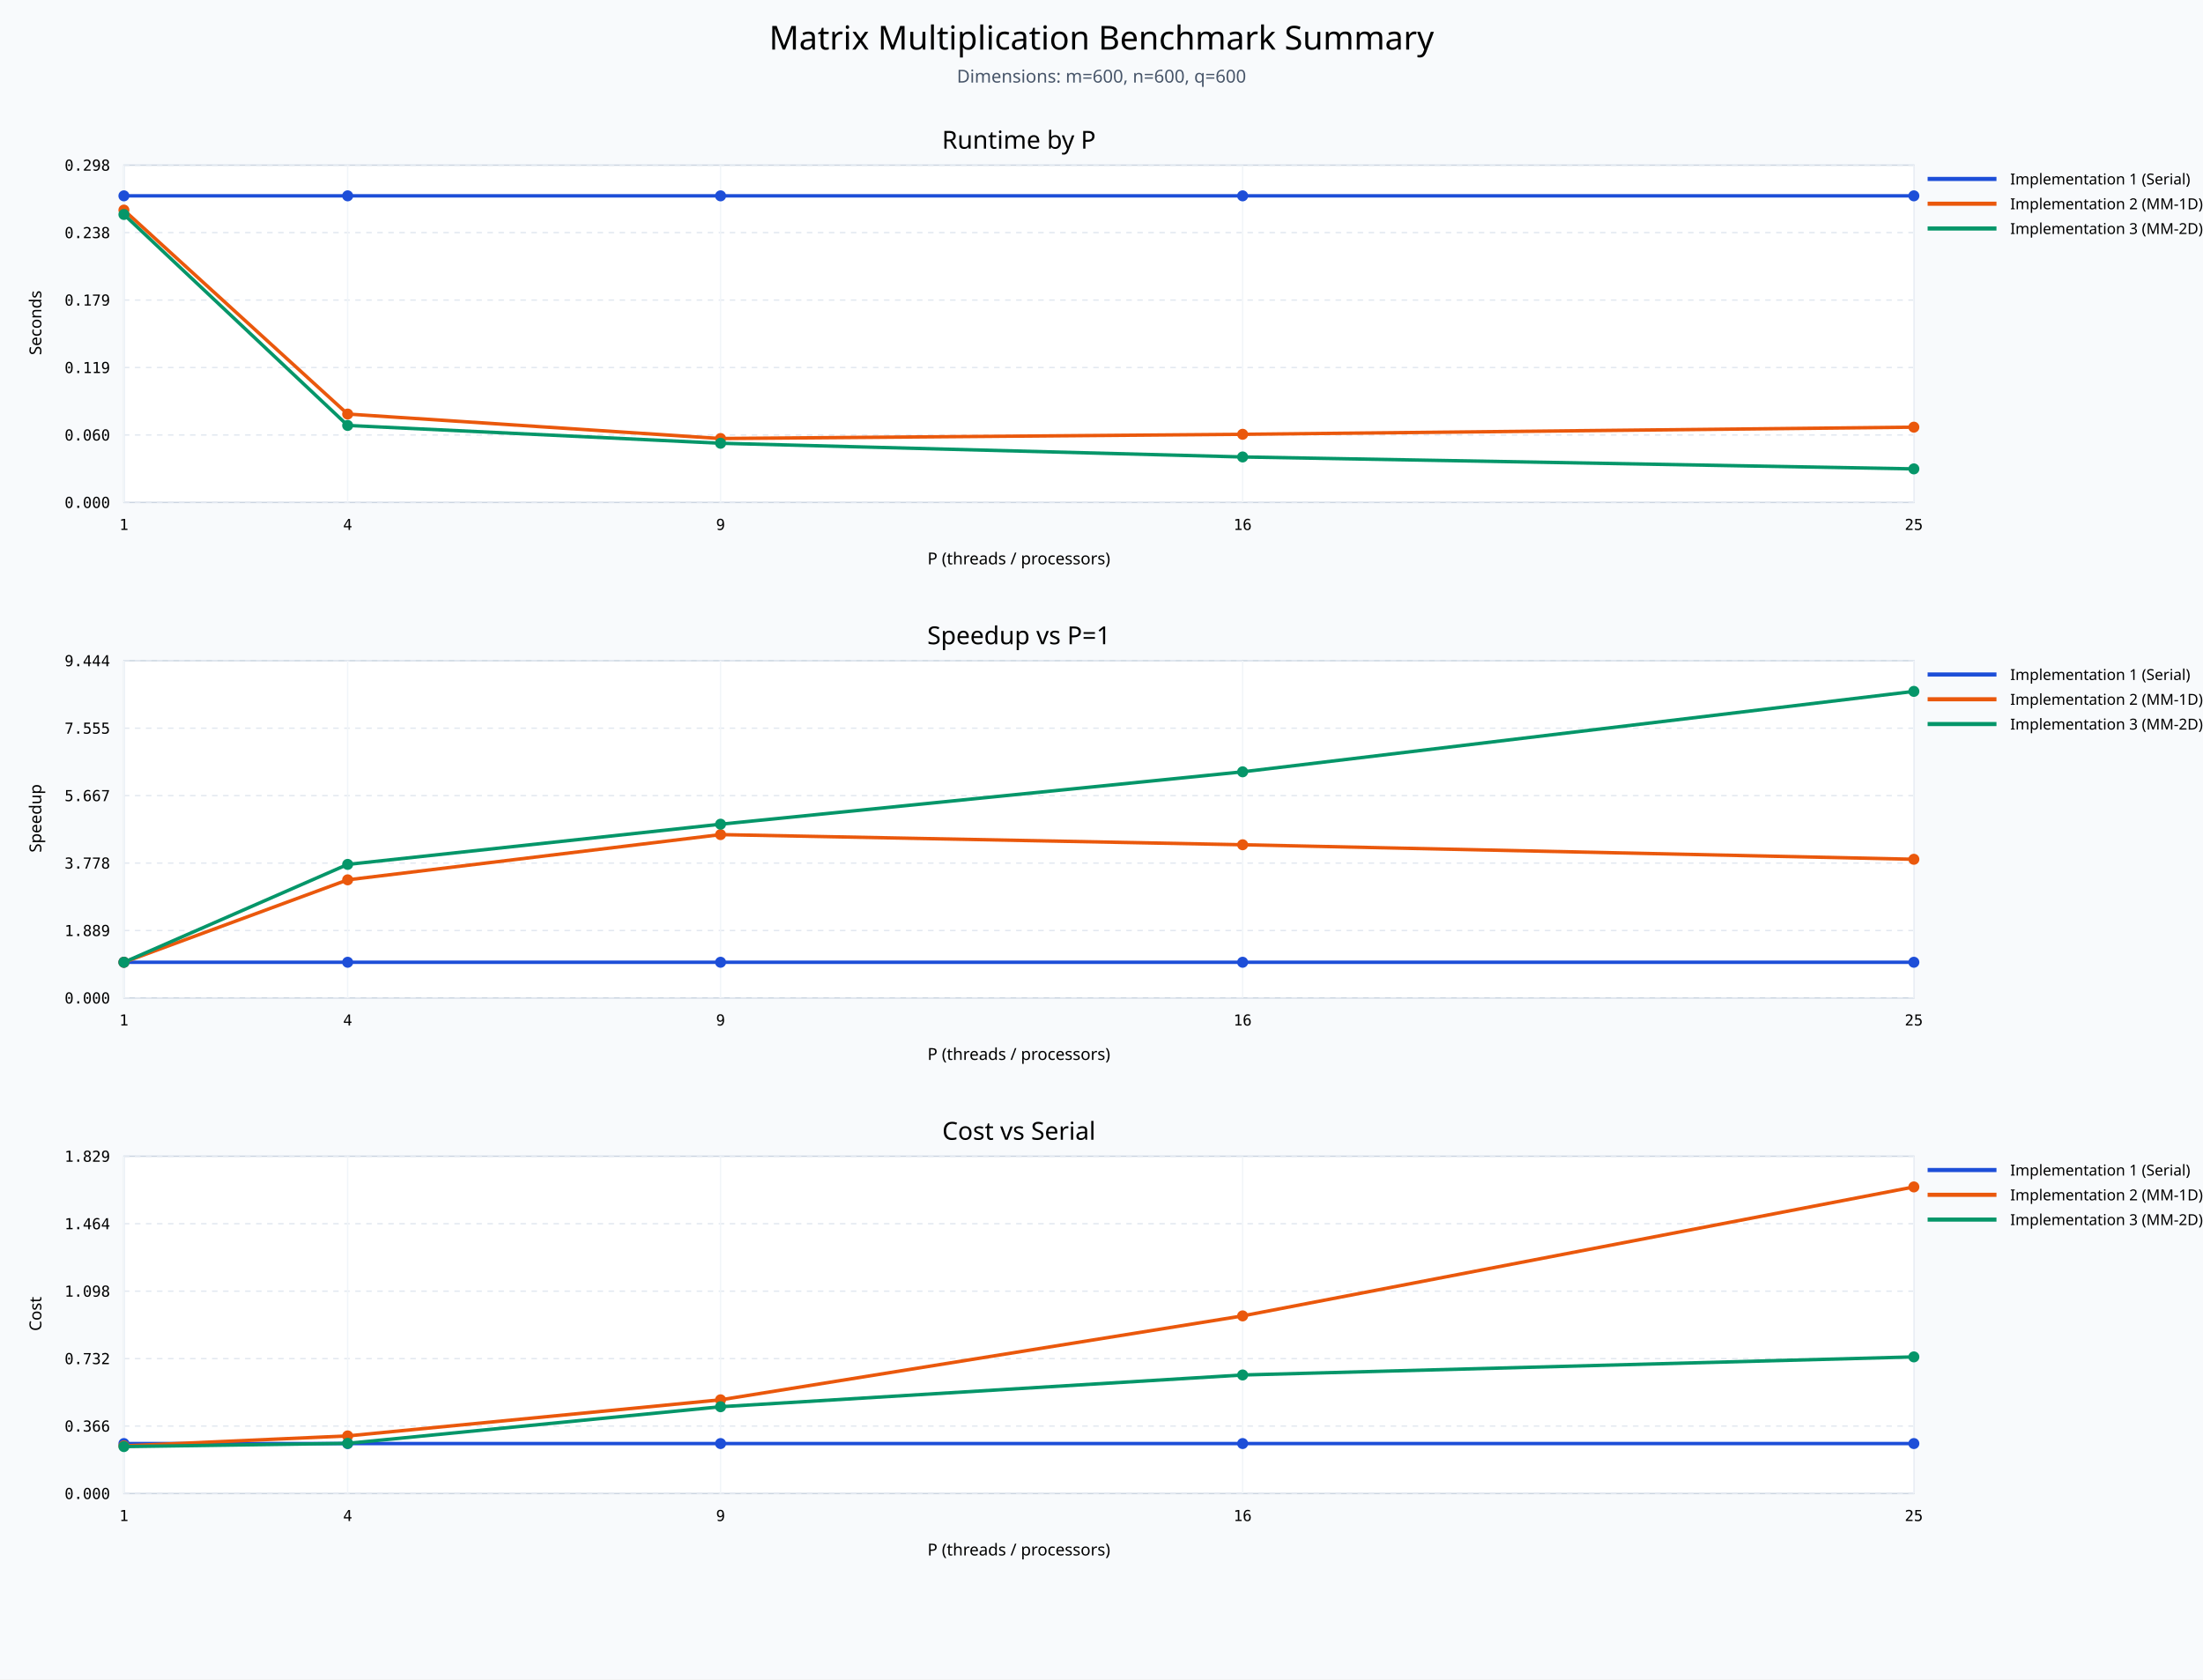
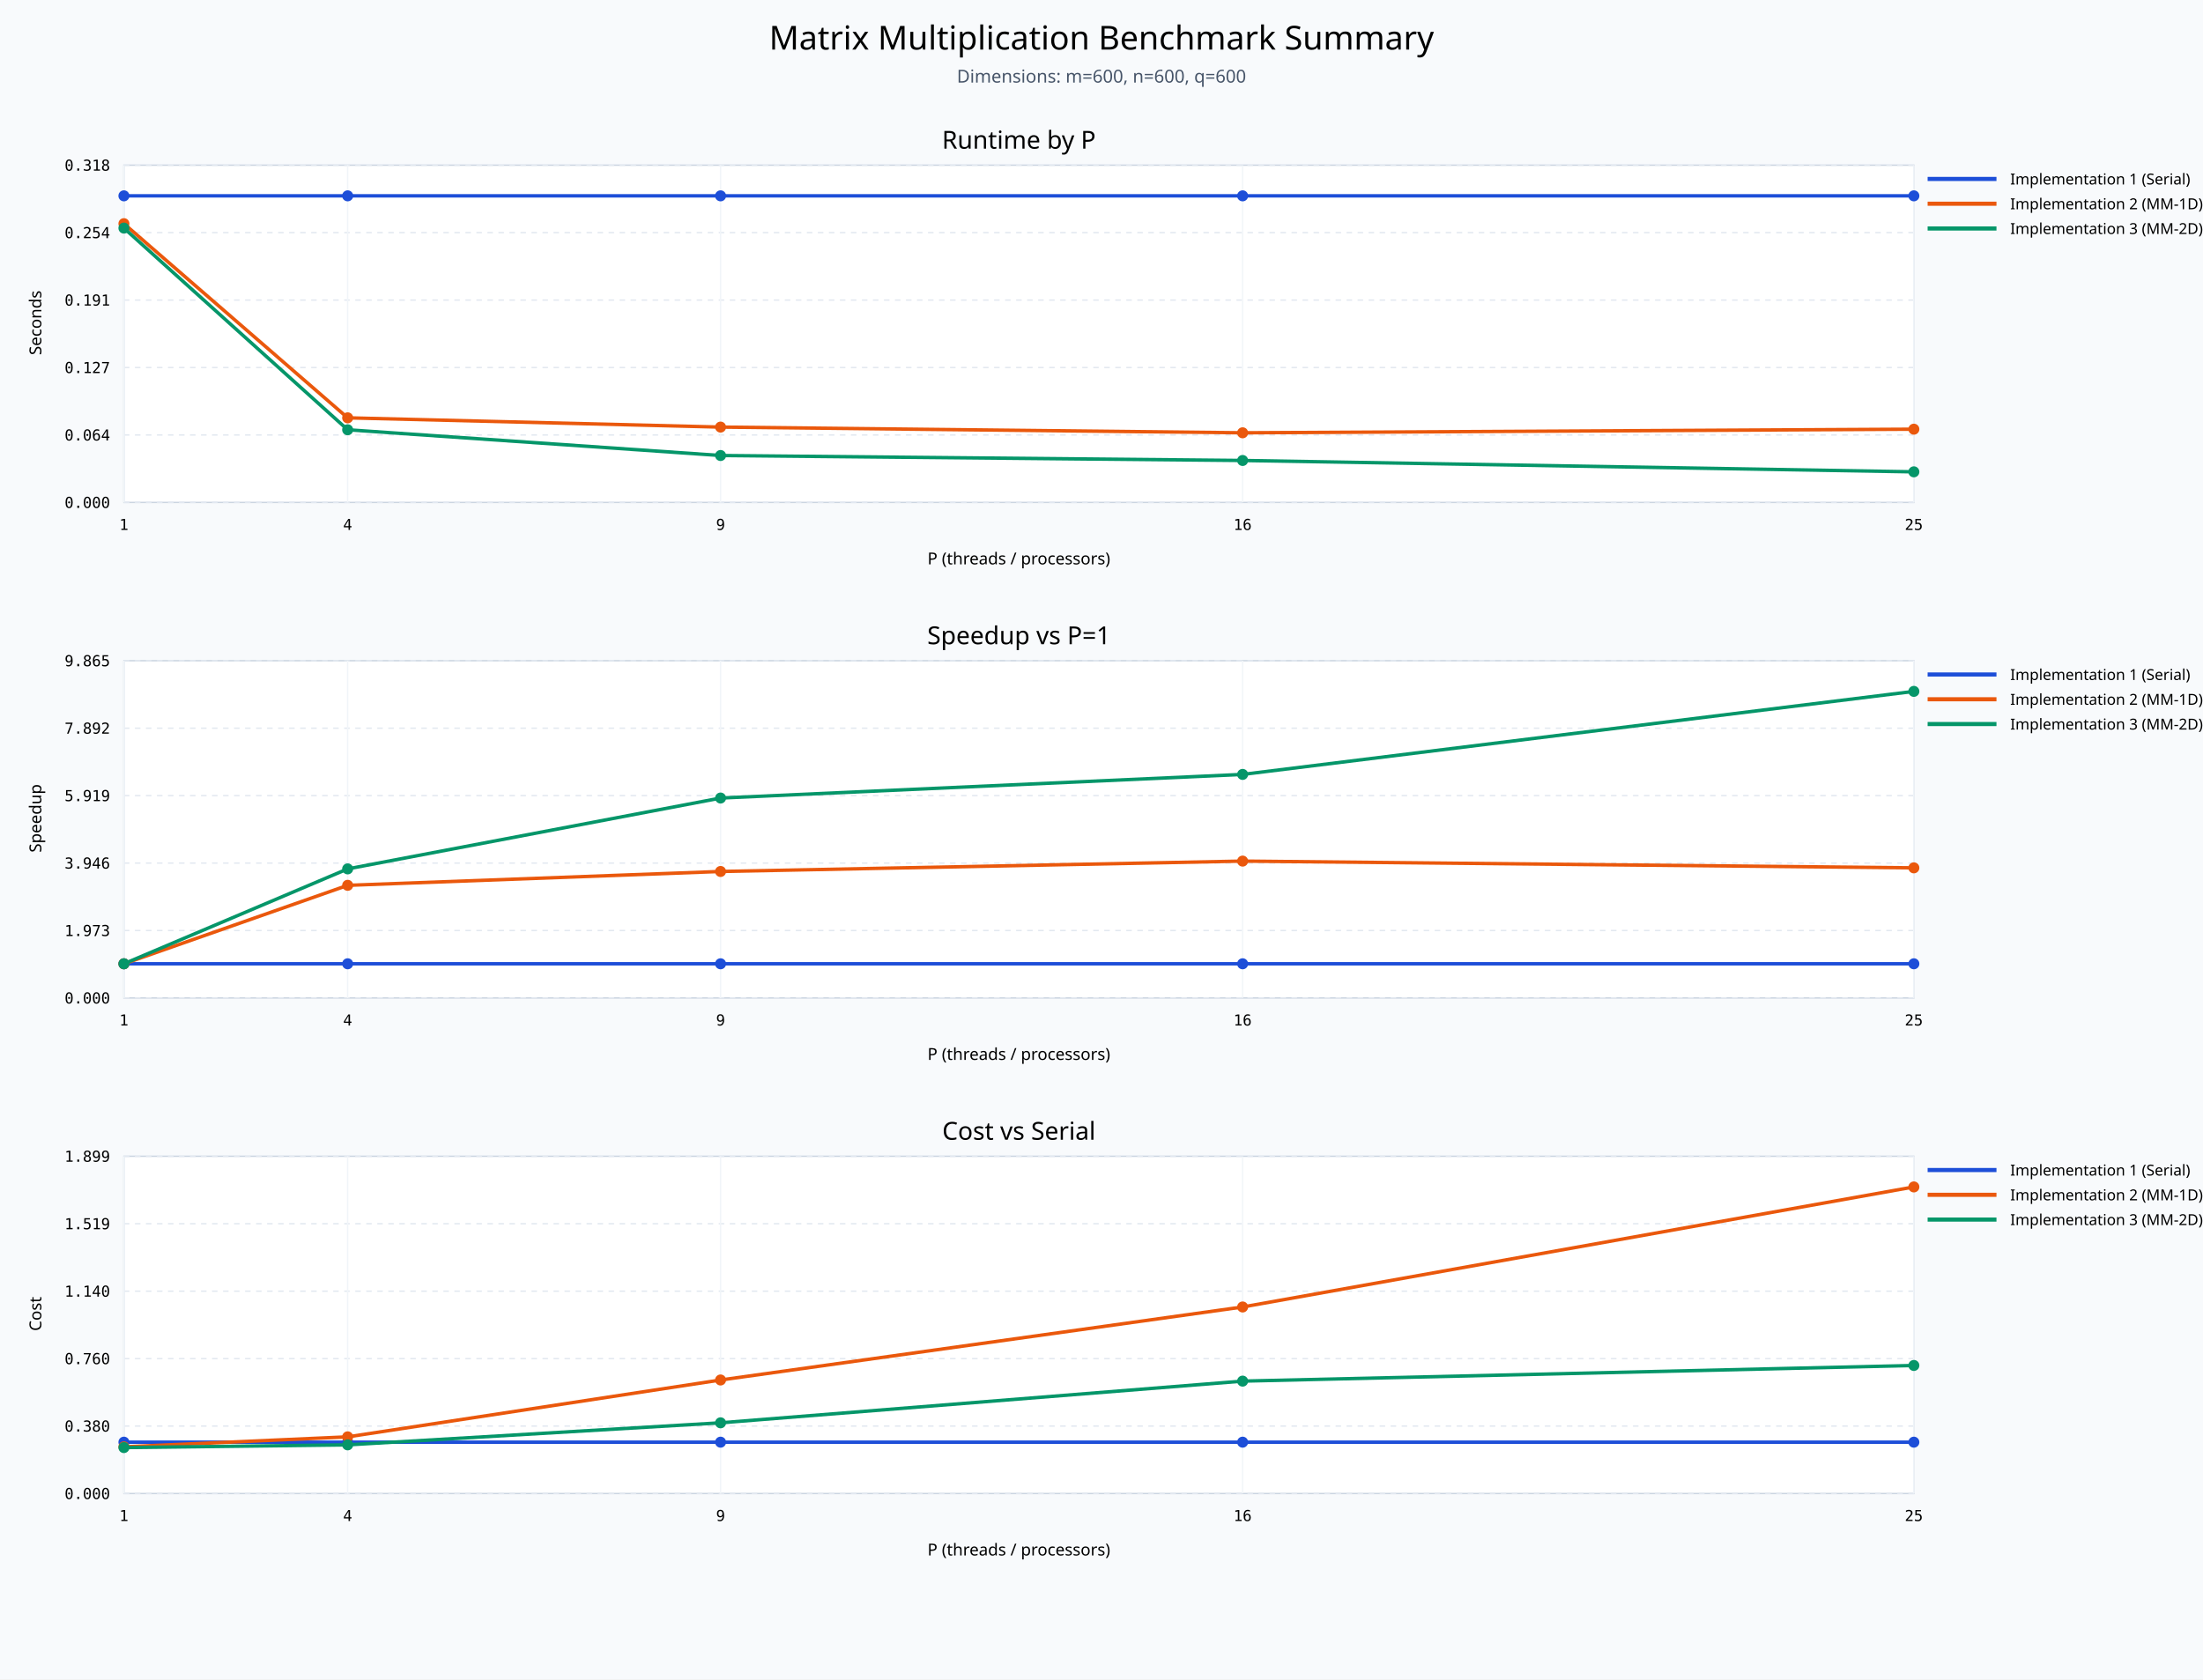
<svg xmlns="http://www.w3.org/2000/svg" width="1600" height="1220" viewBox="0 0 1600 1220">
  <rect width="100%" height="100%" fill="#f8fafc" />
  <text x="800" y="36" text-anchor="middle" font-size="24" font-family="sans-serif">Matrix Multiplication Benchmark Summary</text>
  <text x="800" y="60" text-anchor="middle" font-size="13" font-family="sans-serif" fill="#475569">Dimensions: m=600, n=600, q=600</text>
  <g>
    <text x="740" y="108" text-anchor="middle" font-size="18" font-family="sans-serif">Runtime by P</text>
    <rect x="90" y="120" width="1300" height="245" fill="#ffffff" stroke="#cbd5e1" />
    <line x1="90" y1="365" x2="1390" y2="365" stroke="#e2e8f0" stroke-dasharray="4,4" />
    <text x="80" y="369" text-anchor="end" font-size="11" font-family="monospace">0.000</text>
    <line x1="90.000" y1="316.000" x2="1390.000" y2="316.000" stroke="#e2e8f0" stroke-dasharray="4,4" />
-     <text x="80.000" y="320.000" text-anchor="end" font-size="11" font-family="monospace">0.060</text>
+     <text x="80.000" y="320.000" text-anchor="end" font-size="11" font-family="monospace">0.064</text>
    <line x1="90.000" y1="267.000" x2="1390.000" y2="267.000" stroke="#e2e8f0" stroke-dasharray="4,4" />
-     <text x="80.000" y="271.000" text-anchor="end" font-size="11" font-family="monospace">0.119</text>
+     <text x="80.000" y="271.000" text-anchor="end" font-size="11" font-family="monospace">0.127</text>
    <line x1="90.000" y1="218.000" x2="1390.000" y2="218.000" stroke="#e2e8f0" stroke-dasharray="4,4" />
-     <text x="80.000" y="222.000" text-anchor="end" font-size="11" font-family="monospace">0.179</text>
+     <text x="80.000" y="222.000" text-anchor="end" font-size="11" font-family="monospace">0.191</text>
    <line x1="90.000" y1="169.000" x2="1390.000" y2="169.000" stroke="#e2e8f0" stroke-dasharray="4,4" />
-     <text x="80.000" y="173.000" text-anchor="end" font-size="11" font-family="monospace">0.238</text>
+     <text x="80.000" y="173.000" text-anchor="end" font-size="11" font-family="monospace">0.254</text>
    <line x1="90.000" y1="120.000" x2="1390.000" y2="120.000" stroke="#e2e8f0" stroke-dasharray="4,4" />
-     <text x="80.000" y="124.000" text-anchor="end" font-size="11" font-family="monospace">0.298</text>
+     <text x="80.000" y="124.000" text-anchor="end" font-size="11" font-family="monospace">0.318</text>
    <line x1="90.000" y1="120.000" x2="90.000" y2="365.000" stroke="#f1f5f9" />
    <text x="90.000" y="385.000" text-anchor="middle" font-size="11" font-family="monospace">1</text>
    <line x1="252.500" y1="120.000" x2="252.500" y2="365.000" stroke="#f1f5f9" />
    <text x="252.500" y="385.000" text-anchor="middle" font-size="11" font-family="monospace">4</text>
    <line x1="523.333" y1="120.000" x2="523.333" y2="365.000" stroke="#f1f5f9" />
    <text x="523.333" y="385.000" text-anchor="middle" font-size="11" font-family="monospace">9</text>
    <line x1="902.500" y1="120.000" x2="902.500" y2="365.000" stroke="#f1f5f9" />
    <text x="902.500" y="385.000" text-anchor="middle" font-size="11" font-family="monospace">16</text>
    <line x1="1390.000" y1="120.000" x2="1390.000" y2="365.000" stroke="#f1f5f9" />
    <text x="1390.000" y="385.000" text-anchor="middle" font-size="11" font-family="monospace">25</text>
    <text x="740.000" y="410.000" text-anchor="middle" font-size="12" font-family="sans-serif">P (threads / processors)</text>
    <text x="38.000" y="242.500" transform="rotate(-90 30.000 242.500)" text-anchor="middle" font-size="12" font-family="sans-serif">Seconds</text>
    <polyline fill="none" stroke="#1d4ed8" stroke-width="2.5" points="90,142.273 252.5,142.273 523.333,142.273 902.5,142.273 1390,142.273" />
    <circle cx="90.000" cy="142.273" r="4" fill="#1d4ed8" />
    <circle cx="252.500" cy="142.273" r="4" fill="#1d4ed8" />
    <circle cx="523.333" cy="142.273" r="4" fill="#1d4ed8" />
    <circle cx="902.500" cy="142.273" r="4" fill="#1d4ed8" />
    <circle cx="1390.000" cy="142.273" r="4" fill="#1d4ed8" />
    <line x1="1400.000" y1="130.000" x2="1450.000" y2="130.000" stroke="#1d4ed8" stroke-width="3" />
    <text x="1460.000" y="134.000" font-size="11" font-family="sans-serif">Implementation 1 (Serial)</text>
-     <polyline fill="none" stroke="#ea580c" stroke-width="2.5" points="90,152.625 252.5,300.804 523.333,318.579 902.5,315.503 1390,310.32" />
-     <circle cx="90.000" cy="152.625" r="4" fill="#ea580c" />
-     <circle cx="252.500" cy="300.804" r="4" fill="#ea580c" />
-     <circle cx="523.333" cy="318.579" r="4" fill="#ea580c" />
-     <circle cx="902.500" cy="315.503" r="4" fill="#ea580c" />
-     <circle cx="1390.000" cy="310.320" r="4" fill="#ea580c" />
+     <polyline fill="none" stroke="#ea580c" stroke-width="2.5" points="90,162.494 252.5,303.544 523.333,310.273 902.5,314.42 1390,311.794" />
+     <circle cx="90.000" cy="162.494" r="4" fill="#ea580c" />
+     <circle cx="252.500" cy="303.544" r="4" fill="#ea580c" />
+     <circle cx="523.333" cy="310.273" r="4" fill="#ea580c" />
+     <circle cx="902.500" cy="314.420" r="4" fill="#ea580c" />
+     <circle cx="1390.000" cy="311.794" r="4" fill="#ea580c" />
    <line x1="1400.000" y1="148.000" x2="1450.000" y2="148.000" stroke="#ea580c" stroke-width="3" />
    <text x="1460.000" y="152.000" font-size="11" font-family="sans-serif">Implementation 2 (MM-1D)</text>
-     <polyline fill="none" stroke="#059669" stroke-width="2.5" points="90,155.81 252.5,309.078 523.333,322.012 902.5,331.969 1390,340.635" />
-     <circle cx="90.000" cy="155.810" r="4" fill="#059669" />
-     <circle cx="252.500" cy="309.078" r="4" fill="#059669" />
-     <circle cx="523.333" cy="322.012" r="4" fill="#059669" />
-     <circle cx="902.500" cy="331.969" r="4" fill="#059669" />
-     <circle cx="1390.000" cy="340.635" r="4" fill="#059669" />
+     <polyline fill="none" stroke="#059669" stroke-width="2.5" points="90,165.703 252.5,312.22 523.333,330.923 902.5,334.524 1390,342.778" />
+     <circle cx="90.000" cy="165.703" r="4" fill="#059669" />
+     <circle cx="252.500" cy="312.220" r="4" fill="#059669" />
+     <circle cx="523.333" cy="330.923" r="4" fill="#059669" />
+     <circle cx="902.500" cy="334.524" r="4" fill="#059669" />
+     <circle cx="1390.000" cy="342.778" r="4" fill="#059669" />
    <line x1="1400.000" y1="166.000" x2="1450.000" y2="166.000" stroke="#059669" stroke-width="3" />
    <text x="1460.000" y="170.000" font-size="11" font-family="sans-serif">Implementation 3 (MM-2D)</text>
  </g>
  <g>
    <text x="740.000" y="468.000" text-anchor="middle" font-size="18" font-family="sans-serif">Speedup vs P=1</text>
    <rect x="90.000" y="480.000" width="1300.000" height="245.000" fill="#ffffff" stroke="#cbd5e1" />
    <line x1="90.000" y1="725.000" x2="1390.000" y2="725.000" stroke="#e2e8f0" stroke-dasharray="4,4" />
    <text x="80.000" y="729.000" text-anchor="end" font-size="11" font-family="monospace">0.000</text>
    <line x1="90.000" y1="676.000" x2="1390.000" y2="676.000" stroke="#e2e8f0" stroke-dasharray="4,4" />
-     <text x="80.000" y="680.000" text-anchor="end" font-size="11" font-family="monospace">1.889</text>
+     <text x="80.000" y="680.000" text-anchor="end" font-size="11" font-family="monospace">1.973</text>
    <line x1="90.000" y1="627.000" x2="1390.000" y2="627.000" stroke="#e2e8f0" stroke-dasharray="4,4" />
-     <text x="80.000" y="631.000" text-anchor="end" font-size="11" font-family="monospace">3.778</text>
+     <text x="80.000" y="631.000" text-anchor="end" font-size="11" font-family="monospace">3.946</text>
    <line x1="90.000" y1="578.000" x2="1390.000" y2="578.000" stroke="#e2e8f0" stroke-dasharray="4,4" />
-     <text x="80.000" y="582.000" text-anchor="end" font-size="11" font-family="monospace">5.667</text>
+     <text x="80.000" y="582.000" text-anchor="end" font-size="11" font-family="monospace">5.919</text>
    <line x1="90.000" y1="529.000" x2="1390.000" y2="529.000" stroke="#e2e8f0" stroke-dasharray="4,4" />
-     <text x="80.000" y="533.000" text-anchor="end" font-size="11" font-family="monospace">7.555</text>
+     <text x="80.000" y="533.000" text-anchor="end" font-size="11" font-family="monospace">7.892</text>
    <line x1="90.000" y1="480.000" x2="1390.000" y2="480.000" stroke="#e2e8f0" stroke-dasharray="4,4" />
-     <text x="80.000" y="484.000" text-anchor="end" font-size="11" font-family="monospace">9.444</text>
+     <text x="80.000" y="484.000" text-anchor="end" font-size="11" font-family="monospace">9.865</text>
    <line x1="90.000" y1="480.000" x2="90.000" y2="725.000" stroke="#f1f5f9" />
    <text x="90.000" y="745.000" text-anchor="middle" font-size="11" font-family="monospace">1</text>
    <line x1="252.500" y1="480.000" x2="252.500" y2="725.000" stroke="#f1f5f9" />
    <text x="252.500" y="745.000" text-anchor="middle" font-size="11" font-family="monospace">4</text>
    <line x1="523.333" y1="480.000" x2="523.333" y2="725.000" stroke="#f1f5f9" />
    <text x="523.333" y="745.000" text-anchor="middle" font-size="11" font-family="monospace">9</text>
    <line x1="902.500" y1="480.000" x2="902.500" y2="725.000" stroke="#f1f5f9" />
    <text x="902.500" y="745.000" text-anchor="middle" font-size="11" font-family="monospace">16</text>
    <line x1="1390.000" y1="480.000" x2="1390.000" y2="725.000" stroke="#f1f5f9" />
    <text x="1390.000" y="745.000" text-anchor="middle" font-size="11" font-family="monospace">25</text>
    <text x="740.000" y="770.000" text-anchor="middle" font-size="12" font-family="sans-serif">P (threads / processors)</text>
    <text x="38.000" y="602.500" transform="rotate(-90 30.000 602.500)" text-anchor="middle" font-size="12" font-family="sans-serif">Speedup</text>
-     <polyline fill="none" stroke="#1d4ed8" stroke-width="2.5" points="90,699.059 252.5,699.059 523.333,699.059 902.5,699.059 1390,699.059" />
-     <circle cx="90.000" cy="699.059" r="4" fill="#1d4ed8" />
-     <circle cx="252.500" cy="699.059" r="4" fill="#1d4ed8" />
-     <circle cx="523.333" cy="699.059" r="4" fill="#1d4ed8" />
-     <circle cx="902.500" cy="699.059" r="4" fill="#1d4ed8" />
-     <circle cx="1390.000" cy="699.059" r="4" fill="#1d4ed8" />
+     <polyline fill="none" stroke="#1d4ed8" stroke-width="2.5" points="90,700.165 252.5,700.165 523.333,700.165 902.5,700.165 1390,700.165" />
+     <circle cx="90.000" cy="700.165" r="4" fill="#1d4ed8" />
+     <circle cx="252.500" cy="700.165" r="4" fill="#1d4ed8" />
+     <circle cx="523.333" cy="700.165" r="4" fill="#1d4ed8" />
+     <circle cx="902.500" cy="700.165" r="4" fill="#1d4ed8" />
+     <circle cx="1390.000" cy="700.165" r="4" fill="#1d4ed8" />
    <line x1="1400.000" y1="490.000" x2="1450.000" y2="490.000" stroke="#1d4ed8" stroke-width="3" />
    <text x="1460.000" y="494.000" font-size="11" font-family="sans-serif">Implementation 1 (Serial)</text>
-     <polyline fill="none" stroke="#ea580c" stroke-width="2.5" points="90,699.059 252.5,639.179 523.333,606.318 902.5,613.694 1390,624.244" />
-     <circle cx="90.000" cy="699.059" r="4" fill="#ea580c" />
-     <circle cx="252.500" cy="639.179" r="4" fill="#ea580c" />
-     <circle cx="523.333" cy="606.318" r="4" fill="#ea580c" />
-     <circle cx="902.500" cy="613.694" r="4" fill="#ea580c" />
-     <circle cx="1390.000" cy="624.244" r="4" fill="#ea580c" />
+     <polyline fill="none" stroke="#ea580c" stroke-width="2.5" points="90,700.165 252.5,643.167 523.333,633.105 902.5,625.571 1390,630.477" />
+     <circle cx="90.000" cy="700.165" r="4" fill="#ea580c" />
+     <circle cx="252.500" cy="643.167" r="4" fill="#ea580c" />
+     <circle cx="523.333" cy="633.105" r="4" fill="#ea580c" />
+     <circle cx="902.500" cy="625.571" r="4" fill="#ea580c" />
+     <circle cx="1390.000" cy="630.477" r="4" fill="#ea580c" />
    <line x1="1400.000" y1="508.000" x2="1450.000" y2="508.000" stroke="#ea580c" stroke-width="3" />
    <text x="1460.000" y="512.000" font-size="11" font-family="sans-serif">Implementation 2 (MM-1D)</text>
-     <polyline fill="none" stroke="#059669" stroke-width="2.5" points="90,699.059 252.5,627.961 523.333,598.763 902.5,560.708 1390,502.273" />
-     <circle cx="90.000" cy="699.059" r="4" fill="#059669" />
-     <circle cx="252.500" cy="627.961" r="4" fill="#059669" />
-     <circle cx="523.333" cy="598.763" r="4" fill="#059669" />
-     <circle cx="902.500" cy="560.708" r="4" fill="#059669" />
+     <polyline fill="none" stroke="#059669" stroke-width="2.5" points="90,700.165 252.5,631.225 523.333,579.759 902.5,562.596 1390,502.273" />
+     <circle cx="90.000" cy="700.165" r="4" fill="#059669" />
+     <circle cx="252.500" cy="631.225" r="4" fill="#059669" />
+     <circle cx="523.333" cy="579.759" r="4" fill="#059669" />
+     <circle cx="902.500" cy="562.596" r="4" fill="#059669" />
    <circle cx="1390.000" cy="502.273" r="4" fill="#059669" />
    <line x1="1400.000" y1="526.000" x2="1450.000" y2="526.000" stroke="#059669" stroke-width="3" />
    <text x="1460.000" y="530.000" font-size="11" font-family="sans-serif">Implementation 3 (MM-2D)</text>
  </g>
  <g>
    <text x="740.000" y="828.000" text-anchor="middle" font-size="18" font-family="sans-serif">Cost vs Serial</text>
    <rect x="90.000" y="840.000" width="1300.000" height="245.000" fill="#ffffff" stroke="#cbd5e1" />
    <line x1="90.000" y1="1085.000" x2="1390.000" y2="1085.000" stroke="#e2e8f0" stroke-dasharray="4,4" />
    <text x="80.000" y="1089.000" text-anchor="end" font-size="11" font-family="monospace">0.000</text>
    <line x1="90.000" y1="1036.000" x2="1390.000" y2="1036.000" stroke="#e2e8f0" stroke-dasharray="4,4" />
-     <text x="80.000" y="1040.000" text-anchor="end" font-size="11" font-family="monospace">0.366</text>
+     <text x="80.000" y="1040.000" text-anchor="end" font-size="11" font-family="monospace">0.380</text>
    <line x1="90.000" y1="987.000" x2="1390.000" y2="987.000" stroke="#e2e8f0" stroke-dasharray="4,4" />
-     <text x="80.000" y="991.000" text-anchor="end" font-size="11" font-family="monospace">0.732</text>
+     <text x="80.000" y="991.000" text-anchor="end" font-size="11" font-family="monospace">0.760</text>
    <line x1="90.000" y1="938.000" x2="1390.000" y2="938.000" stroke="#e2e8f0" stroke-dasharray="4,4" />
-     <text x="80.000" y="942.000" text-anchor="end" font-size="11" font-family="monospace">1.098</text>
+     <text x="80.000" y="942.000" text-anchor="end" font-size="11" font-family="monospace">1.140</text>
    <line x1="90.000" y1="889.000" x2="1390.000" y2="889.000" stroke="#e2e8f0" stroke-dasharray="4,4" />
-     <text x="80.000" y="893.000" text-anchor="end" font-size="11" font-family="monospace">1.464</text>
+     <text x="80.000" y="893.000" text-anchor="end" font-size="11" font-family="monospace">1.519</text>
    <line x1="90.000" y1="840.000" x2="1390.000" y2="840.000" stroke="#e2e8f0" stroke-dasharray="4,4" />
-     <text x="80.000" y="844.000" text-anchor="end" font-size="11" font-family="monospace">1.829</text>
+     <text x="80.000" y="844.000" text-anchor="end" font-size="11" font-family="monospace">1.899</text>
    <line x1="90.000" y1="840.000" x2="90.000" y2="1085.000" stroke="#f1f5f9" />
    <text x="90.000" y="1105.000" text-anchor="middle" font-size="11" font-family="monospace">1</text>
    <line x1="252.500" y1="840.000" x2="252.500" y2="1085.000" stroke="#f1f5f9" />
    <text x="252.500" y="1105.000" text-anchor="middle" font-size="11" font-family="monospace">4</text>
    <line x1="523.333" y1="840.000" x2="523.333" y2="1085.000" stroke="#f1f5f9" />
    <text x="523.333" y="1105.000" text-anchor="middle" font-size="11" font-family="monospace">9</text>
    <line x1="902.500" y1="840.000" x2="902.500" y2="1085.000" stroke="#f1f5f9" />
    <text x="902.500" y="1105.000" text-anchor="middle" font-size="11" font-family="monospace">16</text>
    <line x1="1390.000" y1="840.000" x2="1390.000" y2="1085.000" stroke="#f1f5f9" />
    <text x="1390.000" y="1105.000" text-anchor="middle" font-size="11" font-family="monospace">25</text>
    <text x="740.000" y="1130.000" text-anchor="middle" font-size="12" font-family="sans-serif">P (threads / processors)</text>
    <text x="38.000" y="962.500" transform="rotate(-90 30.000 962.500)" text-anchor="middle" font-size="12" font-family="sans-serif">Cost</text>
-     <polyline fill="none" stroke="#1d4ed8" stroke-width="2.5" points="90,1048.71 252.5,1048.71 523.333,1048.71 902.5,1048.71 1390,1048.71" />
-     <circle cx="90.000" cy="1048.711" r="4" fill="#1d4ed8" />
-     <circle cx="252.500" cy="1048.711" r="4" fill="#1d4ed8" />
-     <circle cx="523.333" cy="1048.711" r="4" fill="#1d4ed8" />
-     <circle cx="902.500" cy="1048.711" r="4" fill="#1d4ed8" />
-     <circle cx="1390.000" cy="1048.711" r="4" fill="#1d4ed8" />
+     <polyline fill="none" stroke="#1d4ed8" stroke-width="2.5" points="90,1047.71 252.5,1047.71 523.333,1047.71 902.5,1047.71 1390,1047.71" />
+     <circle cx="90.000" cy="1047.705" r="4" fill="#1d4ed8" />
+     <circle cx="252.500" cy="1047.705" r="4" fill="#1d4ed8" />
+     <circle cx="523.333" cy="1047.705" r="4" fill="#1d4ed8" />
+     <circle cx="902.500" cy="1047.705" r="4" fill="#1d4ed8" />
+     <circle cx="1390.000" cy="1047.705" r="4" fill="#1d4ed8" />
    <line x1="1400.000" y1="850.000" x2="1450.000" y2="850.000" stroke="#1d4ed8" stroke-width="3" />
    <text x="1460.000" y="854.000" font-size="11" font-family="sans-serif">Implementation 1 (Serial)</text>
-     <polyline fill="none" stroke="#ea580c" stroke-width="2.5" points="90,1050.4 252.5,1043.16 523.333,1016.93 902.5,955.966 1390,862.273" />
-     <circle cx="90.000" cy="1050.397" r="4" fill="#ea580c" />
-     <circle cx="252.500" cy="1043.162" r="4" fill="#ea580c" />
-     <circle cx="523.333" cy="1016.929" r="4" fill="#ea580c" />
-     <circle cx="902.500" cy="955.966" r="4" fill="#ea580c" />
+     <polyline fill="none" stroke="#ea580c" stroke-width="2.5" points="90,1051.09 252.5,1043.84 523.333,1002.53 902.5,949.489 1390,862.273" />
+     <circle cx="90.000" cy="1051.091" r="4" fill="#ea580c" />
+     <circle cx="252.500" cy="1043.837" r="4" fill="#ea580c" />
+     <circle cx="523.333" cy="1002.525" r="4" fill="#ea580c" />
+     <circle cx="902.500" cy="949.489" r="4" fill="#ea580c" />
    <circle cx="1390.000" cy="862.273" r="4" fill="#ea580c" />
    <line x1="1400.000" y1="868.000" x2="1450.000" y2="868.000" stroke="#ea580c" stroke-width="3" />
    <text x="1460.000" y="872.000" font-size="11" font-family="sans-serif">Implementation 2 (MM-1D)</text>
-     <polyline fill="none" stroke="#059669" stroke-width="2.5" points="90,1050.92 252.5,1048.55 523.333,1021.96 902.5,998.893 1390,985.756" />
-     <circle cx="90.000" cy="1050.916" r="4" fill="#059669" />
-     <circle cx="252.500" cy="1048.554" r="4" fill="#059669" />
-     <circle cx="523.333" cy="1021.963" r="4" fill="#059669" />
-     <circle cx="902.500" cy="998.893" r="4" fill="#059669" />
-     <circle cx="1390.000" cy="985.756" r="4" fill="#059669" />
+     <polyline fill="none" stroke="#059669" stroke-width="2.5" points="90,1051.63 252.5,1049.65 523.333,1033.64 902.5,1003.35 1390,991.975" />
+     <circle cx="90.000" cy="1051.628" r="4" fill="#059669" />
+     <circle cx="252.500" cy="1049.649" r="4" fill="#059669" />
+     <circle cx="523.333" cy="1033.645" r="4" fill="#059669" />
+     <circle cx="902.500" cy="1003.350" r="4" fill="#059669" />
+     <circle cx="1390.000" cy="991.975" r="4" fill="#059669" />
    <line x1="1400.000" y1="886.000" x2="1450.000" y2="886.000" stroke="#059669" stroke-width="3" />
    <text x="1460.000" y="890.000" font-size="11" font-family="sans-serif">Implementation 3 (MM-2D)</text>
  </g>
</svg>
